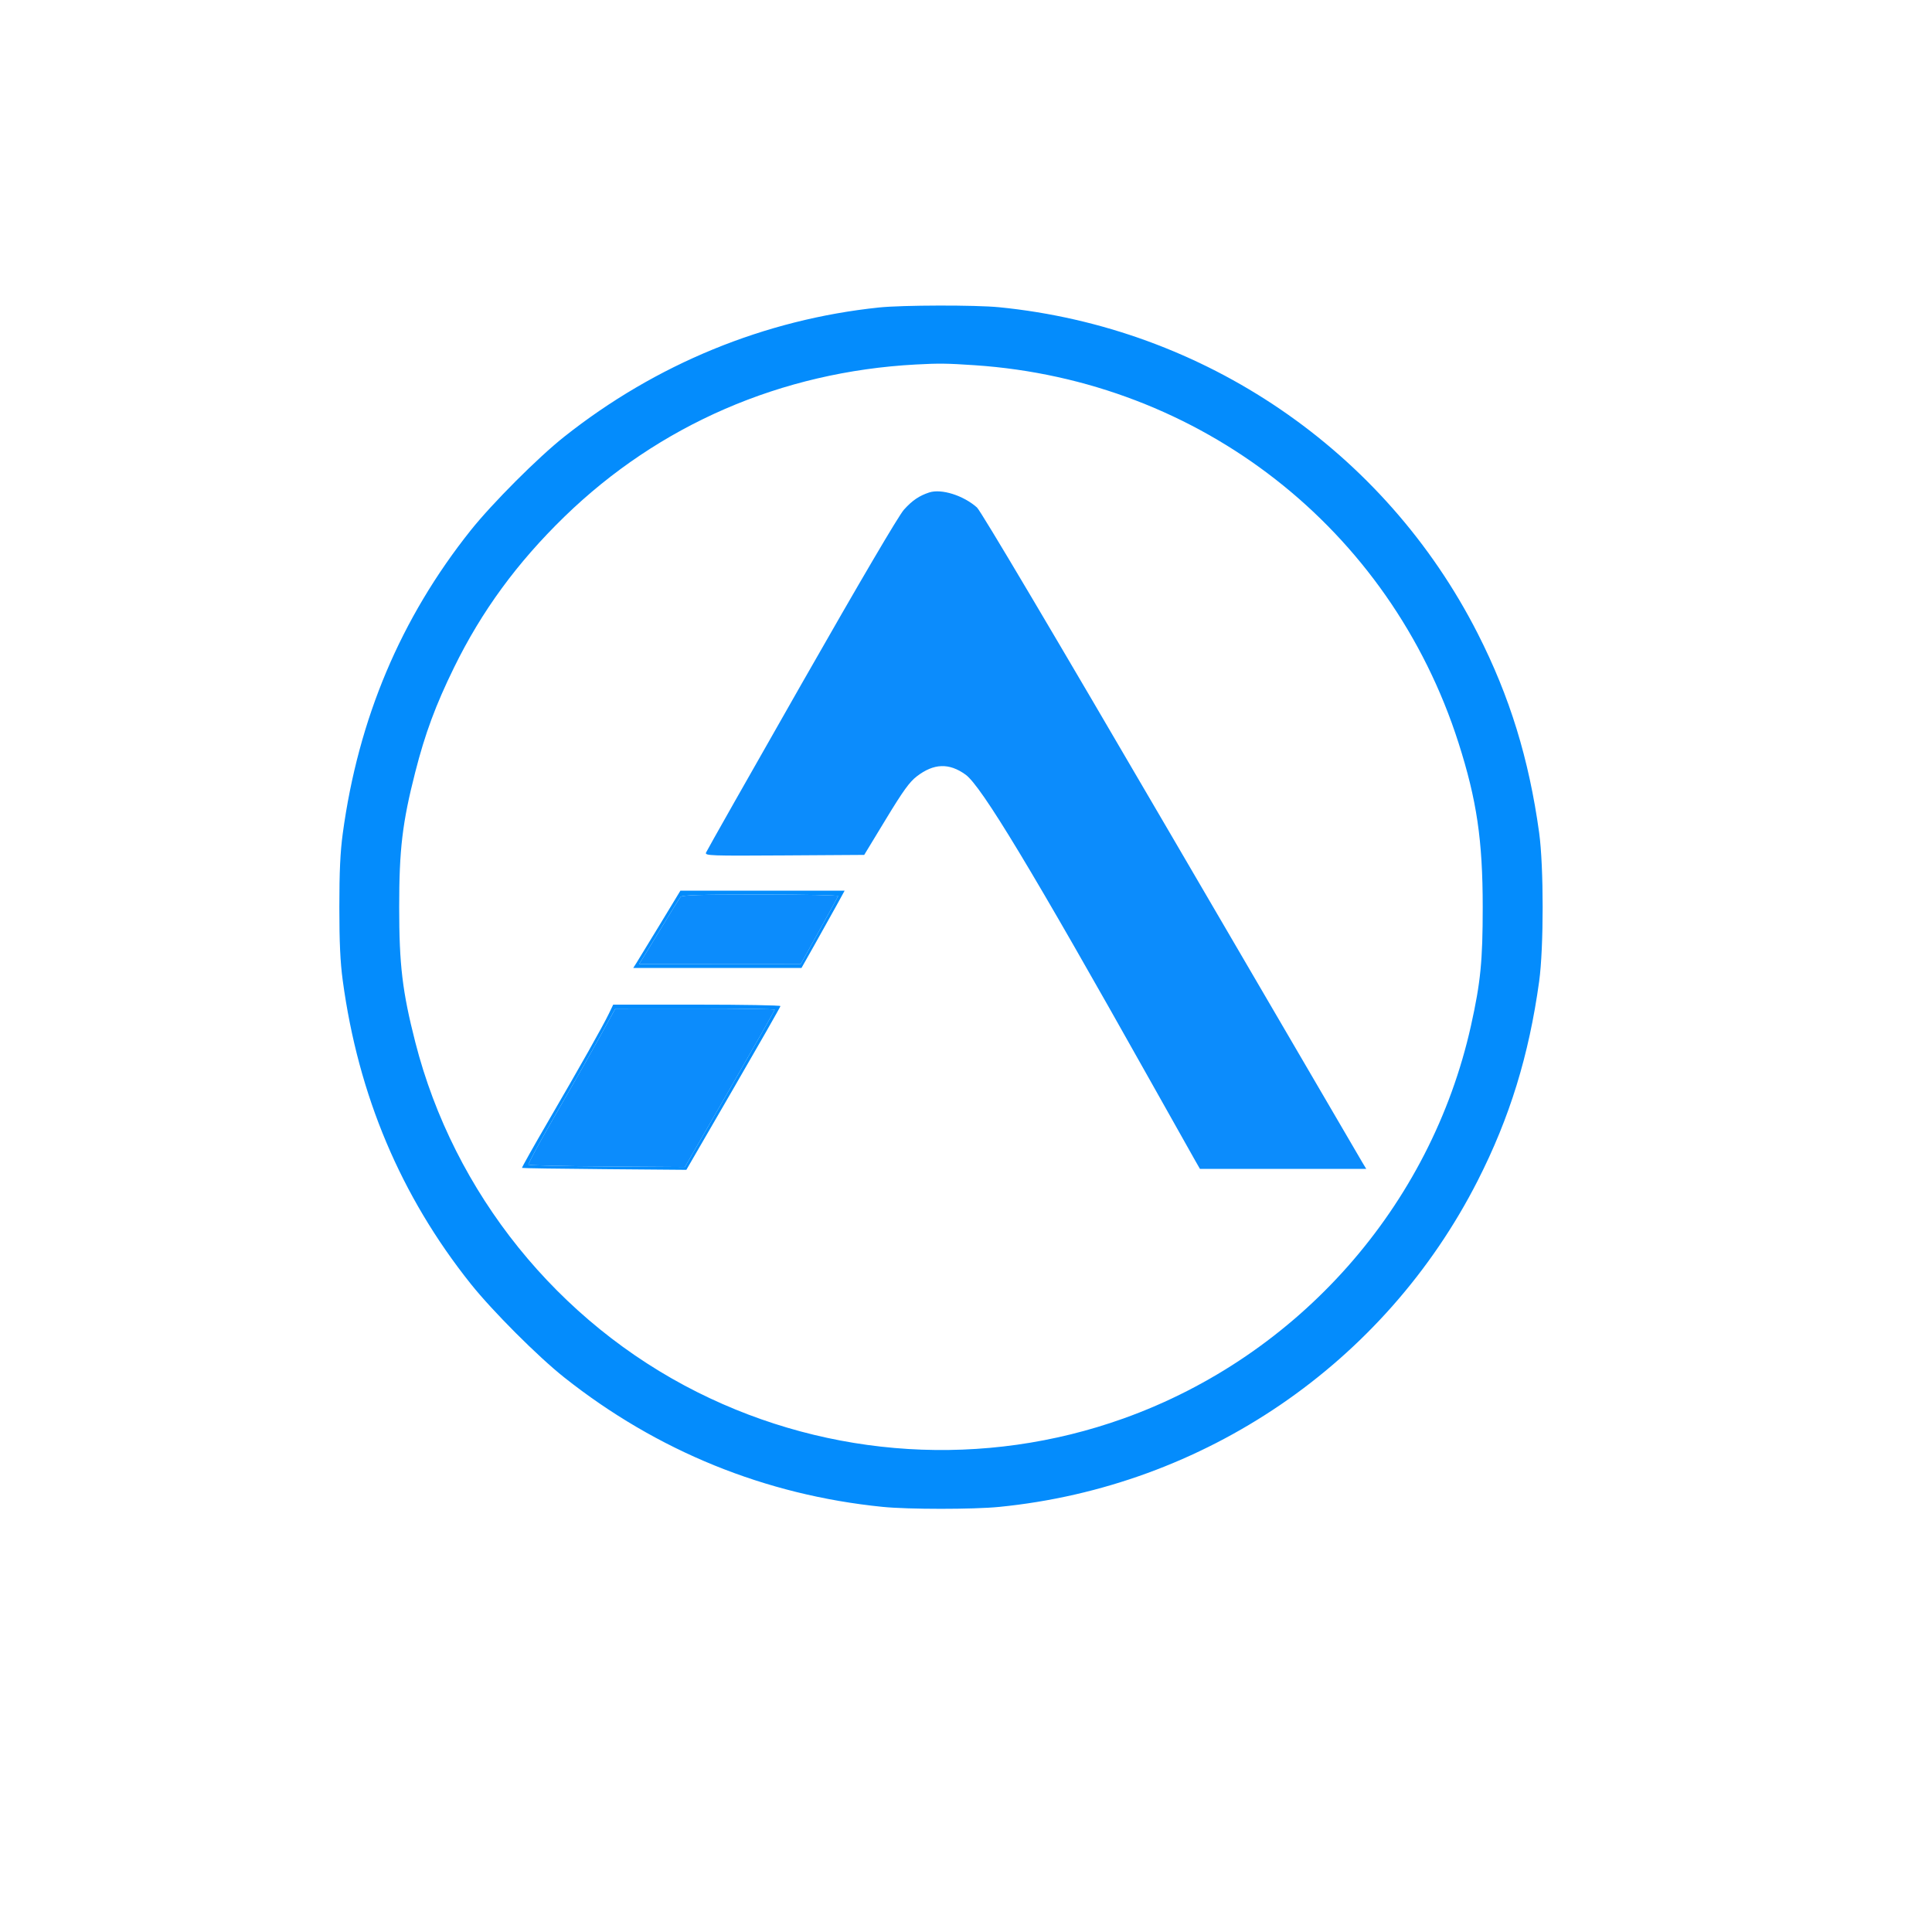
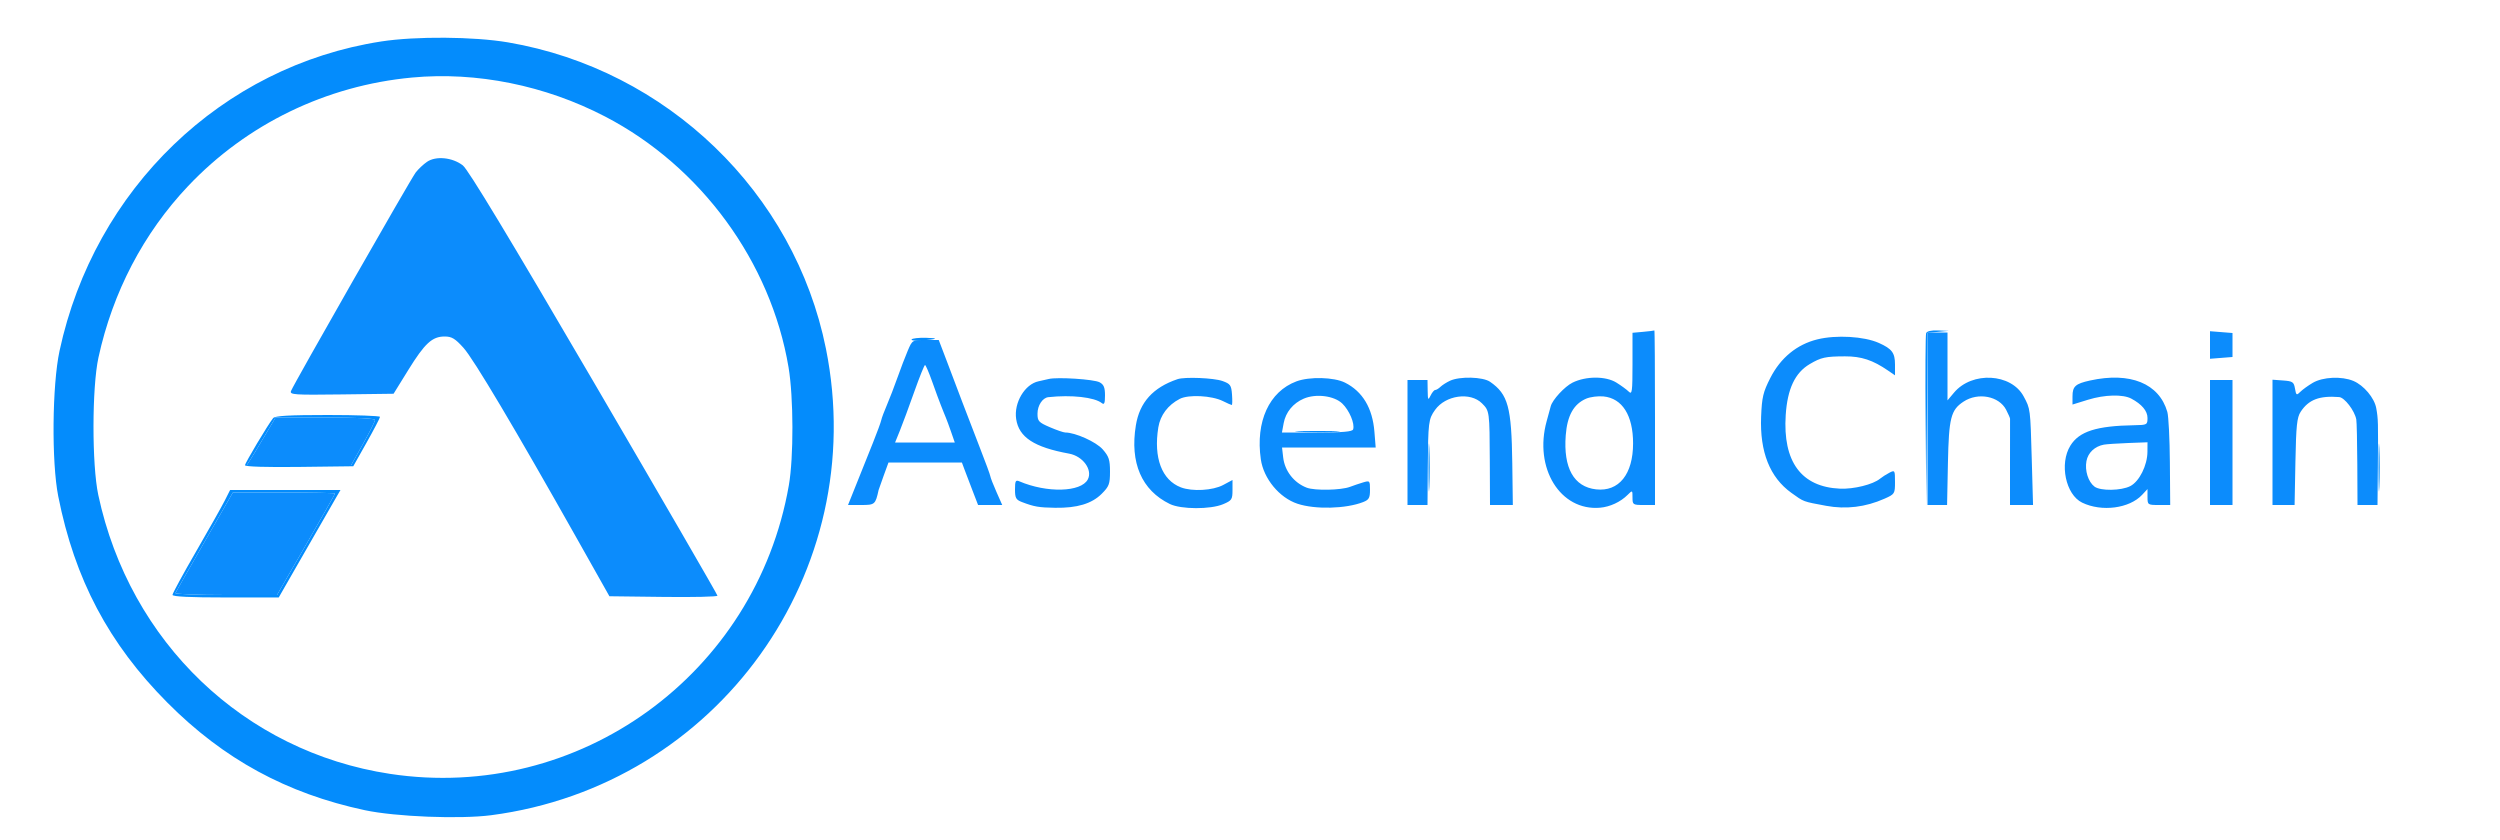
- <svg xmlns="http://www.w3.org/2000/svg" width="1000" height="1000" viewBox="0 0 1000 1000" version="1.1">
-   <path d="M 480.994 254.886 C 475.800 256.566, 472.126 259.066, 467.880 263.811 C 465.122 266.893, 445.465 300.344, 414.797 354.148 C 388.011 401.141, 365.798 440.363, 365.436 441.306 C 364.819 442.913, 367.404 443.006, 406.046 442.761 L 447.314 442.500 458.541 424 C 467.457 409.309, 470.753 404.744, 474.549 401.827 C 483.354 395.063, 491.274 394.794, 499.798 400.969 C 507.978 406.894, 534.217 450.384, 595.445 559.500 C 606.864 579.850, 617.305 598.413, 618.646 600.750 L 621.084 605 664.124 605 L 707.163 605 705.196 601.750 C 704.113 599.962, 659.493 523.575, 606.040 432 C 545.226 327.816, 507.663 264.442, 505.676 262.673 C 498.670 256.438, 487.292 252.849, 480.994 254.886 M 352.240 464.250 C 351.688 464.938, 347.286 472.025, 342.457 480 C 337.629 487.975, 333.024 495.512, 332.224 496.750 L 330.770 499 372.635 498.970 L 414.500 498.940 424 481.783 C 429.225 472.347, 433.650 464.260, 433.833 463.813 C 434.017 463.366, 415.959 463, 393.706 463 C 362.539 463, 353.014 463.287, 352.240 464.250 M 310.107 537.271 C 305.491 545.647, 295.228 563.687, 287.300 577.360 C 279.373 591.033, 273.175 602.508, 273.526 602.860 C 273.877 603.212, 292.240 603.620, 314.332 603.767 L 354.500 604.034 377.750 563.622 C 390.538 541.396, 401 522.938, 401 522.605 C 401 522.272, 382.438 522.010, 359.750 522.021 L 318.500 522.043 310.107 537.271" stroke="none" fill="#0c8cfc" fill-rule="evenodd" />
-   <path d="M 455 159.152 C 395.773 165.329, 339.443 188.460, 292 226.084 C 278.421 236.853, 254.793 260.508, 243.639 274.500 C 207.430 319.920, 185.445 372.031, 177.401 431.500 C 176.116 440.995, 175.642 451.240, 175.642 469.500 C 175.642 487.760, 176.116 498.005, 177.401 507.500 C 185.445 566.969, 207.430 619.080, 243.639 664.500 C 254.793 678.492, 278.421 702.147, 292 712.916 C 340.127 751.083, 396.117 773.853, 456.856 779.959 C 470.118 781.292, 503.749 781.301, 517.144 779.975 C 623.370 769.457, 716.722 705.792, 764.910 611 C 781.455 578.453, 791.361 546.319, 796.660 508 C 799.076 490.528, 799.076 448.472, 796.660 431 C 791.361 392.681, 781.455 360.547, 764.910 328 C 716.722 233.208, 623.370 169.543, 517.144 159.025 C 504.903 157.813, 467.099 157.890, 455 159.152 M 474 188.665 C 404.510 192.391, 341.040 219.893, 292.110 267.478 C 267.629 291.287, 249.295 316.338, 235.011 345.500 C 225.506 364.905, 220.052 379.613, 214.945 399.607 C 208.261 425.778, 206.617 439.580, 206.617 469.500 C 206.617 499.420, 208.261 513.222, 214.945 539.393 C 234.916 617.588, 288.789 684.429, 361 720.609 C 429.803 755.082, 509.508 759.988, 581.563 734.184 C 672.178 701.735, 740.576 624.392, 761.379 530.849 C 766.356 508.472, 767.450 497.414, 767.450 469.500 C 767.450 434.906, 764.384 414.095, 754.929 384.520 C 719.456 273.561, 621.191 196.856, 504.500 189.036 C 490.072 188.069, 486.026 188.020, 474 188.665 M 341.420 478.750 C 335.500 488.512, 330.007 497.512, 329.213 498.750 L 327.770 501 371.311 501 L 414.853 501 421.772 488.750 C 425.577 482.012, 430.601 473.012, 432.936 468.750 L 437.181 461 394.682 461 L 352.184 461 341.420 478.750 M 352.240 464.250 C 351.688 464.938, 347.286 472.025, 342.457 480 C 337.629 487.975, 333.024 495.512, 332.224 496.750 L 330.770 499 372.635 498.970 L 414.500 498.940 424 481.783 C 429.225 472.347, 433.650 464.260, 433.833 463.813 C 434.017 463.366, 415.959 463, 393.706 463 C 362.539 463, 353.014 463.287, 352.240 464.250 M 315.108 524.750 C 312.006 531.186, 300.471 551.645, 283.759 580.353 C 276.122 593.473, 270.014 604.340, 270.187 604.503 C 270.359 604.665, 289.571 604.956, 312.880 605.149 L 355.260 605.500 379.587 563.500 C 392.967 540.400, 403.934 521.163, 403.957 520.750 C 403.981 520.337, 384.515 520, 360.699 520 L 317.399 520 315.108 524.750 M 310.107 537.271 C 305.491 545.647, 295.228 563.687, 287.300 577.360 C 279.373 591.033, 273.175 602.508, 273.526 602.860 C 273.877 603.212, 292.240 603.620, 314.332 603.767 L 354.500 604.034 377.750 563.622 C 390.538 541.396, 401 522.938, 401 522.605 C 401 522.272, 382.438 522.010, 359.750 522.021 L 318.500 522.043 310.107 537.271" stroke="none" fill="#048cfc" fill-rule="evenodd" />
+ <svg xmlns="http://www.w3.org/2000/svg" width="1000" height="336" viewBox="0 0 1000 336" version="1.1">
+   <path d="M 170.823 64.719 C 169.351 65.723, 167.298 67.659, 166.260 69.022 C 164.231 71.686, 117.442 153.684, 116.398 156.406 C 115.827 157.893, 117.664 158.017, 136.600 157.771 L 157.430 157.500 163.310 148 C 169.929 137.306, 172.867 134.600, 177.860 134.600 C 180.692 134.600, 182.052 135.419, 185.407 139.143 C 189.470 143.653, 205.944 171.359, 230.808 215.500 L 243.764 238.500 265.382 238.770 C 277.272 238.918, 286.993 238.693, 286.985 238.270 C 286.977 237.846, 264.753 199.485, 237.598 153.023 C 203.599 94.849, 187.260 67.800, 185.122 66.151 C 180.977 62.955, 174.380 62.294, 170.823 64.719 M 657.250 132.732 L 653 133.115 653 145.629 C 653 156.652, 652.824 157.967, 651.527 156.669 C 650.716 155.859, 648.471 154.218, 646.538 153.023 C 642.276 150.389, 634.344 150.407, 629 153.061 C 625.848 154.627, 620.960 159.928, 620.296 162.500 C 620.155 163.050, 619.418 165.747, 618.660 168.494 C 613.488 187.234, 624.104 204.445, 640 203.088 C 643.994 202.747, 648.217 200.783, 651.053 197.947 C 652.982 196.018, 653 196.027, 653 199 C 653 201.889, 653.167 202, 657.500 202 L 662 202 662 167 C 662 147.750, 661.888 132.079, 661.750 132.175 C 661.612 132.271, 659.587 132.522, 657.250 132.732 M 884 138 L 884 143.514 888.500 143.157 L 893 142.799 893 138 L 893 133.201 888.500 132.843 L 884 132.486 884 138 M 771 167.500 L 771 202 774.916 202 L 778.831 202 779.171 185.250 C 779.540 167.098, 780.335 163.976, 785.442 160.630 C 791.250 156.824, 799.625 158.439, 802.454 163.911 C 803.327 165.598, 804.031 167.209, 804.020 167.490 C 804.009 167.770, 804 175.650, 804 185 L 804 202 808.607 202 L 813.215 202 812.704 183.750 C 812.134 163.358, 812.162 163.573, 809.461 158.558 C 804.482 149.311, 788.841 148.458, 781.620 157.040 L 779 160.153 779 146.577 L 779 133 775 133 L 771 133 771 167.500 M 726.934 135.750 C 718.766 137.769, 712.249 143.108, 708.153 151.136 C 705.243 156.841, 704.760 158.865, 704.447 166.667 C 703.882 180.744, 707.938 190.959, 716.548 197.142 C 721.647 200.804, 721.036 200.576, 730.500 202.335 C 738.372 203.799, 746.224 202.842, 753.750 199.501 C 757.905 197.657, 758 197.507, 758 192.772 C 758 188.072, 757.934 187.964, 755.750 189.093 C 754.513 189.733, 752.825 190.812, 752 191.490 C 749.186 193.804, 741.504 195.710, 735.980 195.466 C 720.519 194.781, 713.077 184.678, 714.286 166.014 C 714.963 155.569, 718.005 149.110, 723.881 145.643 C 728.459 142.942, 730.175 142.565, 738 142.540 C 744.544 142.519, 749.123 144.034, 755.250 148.246 L 758 150.136 758 145.790 C 758 141.134, 756.796 139.527, 751.545 137.178 C 745.638 134.535, 734.472 133.888, 726.934 135.750 M 363.113 140.250 C 362.114 142.588, 360.263 147.425, 359 151 C 357.737 154.575, 355.830 159.525, 354.762 162 C 353.694 164.475, 352.680 167.193, 352.508 168.039 C 352.336 168.886, 350.852 172.936, 349.208 177.039 C 347.565 181.143, 344.643 188.438, 342.716 193.250 L 339.210 202 344.497 202 C 349.949 202, 350.174 201.806, 351.446 196 C 351.507 195.725, 352.420 193.137, 353.476 190.250 L 355.395 185 370.076 185 L 384.757 185 385.778 187.750 C 386.340 189.262, 387.797 193.088, 389.016 196.250 L 391.232 202 396.061 202 L 400.890 202 398.568 196.750 C 397.291 193.863, 396.195 191.050, 396.133 190.500 C 396.070 189.950, 394.170 184.775, 391.910 179 C 389.650 173.225, 386.535 165.125, 384.988 161 C 383.441 156.875, 380.673 149.564, 378.838 144.754 L 375.500 136.007 370.214 136.004 C 364.947 136, 364.923 136.014, 363.113 140.250 M 365.691 156.755 C 363.597 162.665, 361.017 169.637, 359.958 172.250 L 358.033 177 369.972 177 L 381.911 177 380.439 172.750 C 379.629 170.412, 378.676 167.825, 378.320 167 C 377.964 166.175, 377.596 165.275, 377.503 165 C 377.409 164.725, 376.875 163.375, 376.316 162 C 375.757 160.625, 374.224 156.463, 372.909 152.750 C 371.594 149.037, 370.289 146.002, 370.009 146.005 C 369.729 146.008, 367.786 150.846, 365.691 156.755 M 419.500 151.591 C 418.400 151.859, 416.570 152.273, 415.434 152.512 C 409.913 153.671, 405.491 161.118, 406.465 167.613 C 407.560 174.914, 413.652 178.896, 427.637 181.451 C 433.185 182.465, 437.156 187.971, 435.105 191.804 C 432.385 196.886, 418.788 197.249, 407.750 192.534 C 406.251 191.893, 406 192.358, 406 195.772 C 406 199.197, 406.386 199.905, 408.750 200.812 C 413.657 202.693, 415.530 203.017, 422.067 203.115 C 430.855 203.247, 436.718 201.482, 440.690 197.510 C 443.644 194.556, 444 193.601, 444 188.635 C 444 183.910, 443.559 182.567, 441.078 179.742 C 438.453 176.752, 430.117 173, 426.097 173 C 425.423 173, 422.650 172.045, 419.935 170.877 C 415.445 168.945, 415 168.456, 415 165.448 C 415 162.192, 417.016 159.123, 419.321 158.871 C 428.560 157.859, 437.760 158.882, 440.750 161.253 C 441.708 162.013, 442 161.290, 442 158.158 C 442 154.993, 441.512 153.809, 439.840 152.915 C 437.579 151.704, 422.949 150.753, 419.500 151.591 M 471 151.669 C 461.182 155.011, 455.854 160.921, 454.345 170.145 C 451.897 185.103, 456.657 196.118, 467.938 201.601 C 472.415 203.777, 484.159 203.820, 489.250 201.679 C 492.707 200.225, 493 199.786, 493 196.049 L 493 191.996 489.265 193.998 C 485.131 196.214, 476.918 196.680, 472.385 194.956 C 464.732 192.047, 461.362 183.118, 463.327 170.957 C 464.115 166.074, 467.188 161.988, 471.908 159.548 C 475.417 157.733, 484.717 158.213, 489.179 160.440 C 490.900 161.298, 492.489 162, 492.711 162 C 492.933 162, 492.977 160.125, 492.807 157.834 C 492.531 154.085, 492.149 153.541, 489 152.410 C 485.533 151.164, 473.890 150.685, 471 151.669 M 518.566 152.550 C 507.656 156.634, 502.170 168.637, 504.327 183.707 C 505.436 191.456, 511.723 199.083, 518.991 201.497 C 526.060 203.845, 538.343 203.534, 545.250 200.833 C 547.580 199.921, 548 199.176, 548 195.948 C 548 192.260, 547.913 192.166, 545.250 192.963 C 543.737 193.416, 541.375 194.215, 540 194.739 C 536.420 196.103, 525.939 196.308, 522.701 195.076 C 517.597 193.136, 513.899 188.393, 513.274 182.988 L 512.814 179 531.544 179 L 550.274 179 549.769 172.705 C 549.006 163.209, 545.033 156.575, 538 153.053 C 533.588 150.844, 523.801 150.590, 518.566 152.550 M 580 152.300 C 578.625 152.940, 576.905 154.035, 576.179 154.732 C 575.452 155.429, 574.508 156, 574.081 156 C 573.655 156, 572.817 157.012, 572.220 158.250 C 571.252 160.257, 571.128 160.042, 571.068 156.250 L 571 152 567 152 L 563 152 563 177 L 563 202 567 202 L 571 202 571.114 187.250 C 571.257 168.797, 571.400 167.651, 574.034 163.952 C 578.223 158.069, 588.136 156.681, 592.782 161.328 C 595.819 164.364, 595.834 164.474, 595.923 184.750 L 596 202 600.566 202 L 605.133 202 604.913 185.293 C 604.616 162.771, 603.237 157.712, 596.027 152.714 C 593.146 150.717, 583.911 150.478, 580 152.300 M 836 152.207 C 830.162 153.494, 829 154.543, 829 158.531 L 829 161.817 835.250 159.885 C 841.838 157.848, 849.151 157.659, 852.500 159.438 C 856.723 161.681, 859 164.391, 859 167.174 C 859 169.905, 858.824 170.003, 853.750 170.088 C 838.583 170.342, 831.679 172.547, 828.144 178.266 C 823.686 185.480, 826.256 197.861, 832.876 201.063 C 840.688 204.841, 851.764 203.390, 856.858 197.922 L 859 195.623 859 198.811 C 859 201.928, 859.102 202, 863.541 202 L 868.083 202 867.952 184.933 C 867.880 175.546, 867.424 166.479, 866.938 164.784 C 863.666 153.375, 852.073 148.662, 836 152.207 M 925.134 153.115 C 923.283 154.201, 921.033 155.825, 920.134 156.724 C 918.622 158.237, 918.462 158.141, 917.995 155.429 C 917.541 152.794, 917.065 152.469, 913.245 152.193 L 909 151.885 909 176.943 L 909 202 913.417 202 L 917.835 202 918.167 184.703 C 918.446 170.237, 918.789 166.965, 920.264 164.716 C 923.461 159.844, 927.739 158.209, 935.668 158.830 C 937.821 158.999, 941.839 164.243, 942.514 167.765 C 942.697 168.719, 942.881 176.813, 942.923 185.750 L 943 202 947 202 L 951 202 951.141 186.750 C 951.307 168.878, 951.270 167.528, 950.502 163.279 C 949.758 159.161, 945.516 154.114, 941.329 152.364 C 936.668 150.417, 929.141 150.766, 925.134 153.115 M 884 177 L 884 202 888.500 202 L 893 202 893 177 L 893 152 888.500 152 L 884 152 884 177 M 521.490 159.462 C 517.236 161.288, 514.272 164.905, 513.470 169.250 L 512.777 173 526.805 173 C 537.104 173, 540.944 172.669, 541.248 171.756 C 541.998 169.505, 539.738 164.123, 536.902 161.406 C 533.646 158.287, 526.368 157.369, 521.490 159.462 M 634.486 159.458 C 629.483 161.596, 626.899 166.219, 626.295 174.114 C 625.294 187.183, 629.533 194.742, 638.423 195.744 C 647.553 196.773, 653.234 189.707, 653.231 177.329 C 653.227 166.151, 648.920 159.321, 641.403 158.573 C 639.241 158.358, 636.128 158.756, 634.486 159.458 M 105.946 174.250 C 103.591 178.238, 101.013 182.512, 100.217 183.750 L 98.770 186 119.635 185.997 L 140.500 185.994 145.250 177.495 C 147.863 172.821, 150 168.547, 150 167.998 C 150 167.367, 142.682 167, 130.114 167 L 110.228 167 105.946 174.250 M 841.527 177.863 C 837.899 178.542, 835.207 181.085, 834.580 184.425 C 833.867 188.227, 835.283 192.732, 837.789 194.637 C 840.161 196.439, 848.479 196.321, 852.128 194.434 C 855.737 192.568, 858.947 186.135, 858.978 180.706 L 859 176.913 851.235 177.206 C 846.964 177.368, 842.595 177.664, 841.527 177.863 M 81.824 216.719 C 75.596 227.564, 70.350 236.789, 70.167 237.219 C 69.983 237.648, 79.052 238, 90.319 238 L 110.804 238 122.402 217.913 C 128.781 206.866, 134 197.641, 134 197.413 C 134 197.186, 124.808 197, 113.574 197 L 93.148 197 81.824 216.719" stroke="none" fill="#0c8cfc" fill-rule="evenodd" />
+   <path d="M 152.500 16.583 C 88.826 26.414, 37.750 75.539, 23.814 140.352 C 20.859 154.096, 20.584 184.854, 23.294 198.500 C 29.899 231.759, 43.507 257.479, 66.985 281.081 C 89.468 303.682, 114.640 317.392, 145.923 324.076 C 158.201 326.699, 183.975 327.721, 196.500 326.082 C 286.995 314.235, 348.324 228.764, 330.380 139.500 C 317.821 77.024, 266.777 27.818, 203.261 16.959 C 189.590 14.622, 166.319 14.450, 152.500 16.583 M 164.825 31.014 C 130.487 34.215, 98.740 49.602, 75.231 74.438 C 57.412 93.262, 45.072 116.869, 39.378 143.027 C 36.767 155.021, 36.732 185.906, 39.316 198 C 51.900 256.909, 97.700 300.691, 156 309.545 C 231.518 321.015, 302.345 269.777, 315.536 194.132 C 317.494 182.906, 317.434 158.936, 315.418 146.926 C 308.338 104.749, 280.383 66.532, 242.039 46.609 C 218.040 34.141, 190.643 28.607, 164.825 31.014 M 770.455 133.257 C 770.190 133.948, 770.098 149.810, 770.250 168.507 L 770.528 202.500 770.764 167.807 L 771 133.115 775.250 132.732 L 779.500 132.349 775.219 132.175 C 772.563 132.066, 770.754 132.477, 770.455 133.257 M 364.643 135.768 C 364.382 136.191, 366.043 136.392, 368.334 136.216 C 375.063 135.696, 375.882 135.241, 370.309 135.116 C 367.454 135.052, 364.904 135.346, 364.643 135.768 M 109.252 167.250 C 107.119 169.935, 98 185.211, 98 186.099 C 98 186.665, 106.610 186.932, 119.654 186.770 L 141.308 186.500 146.654 177.005 C 149.594 171.783, 152 167.171, 152 166.755 C 152 166.340, 142.605 166, 131.122 166 C 115.617 166, 109.989 166.322, 109.252 167.250 M 105.946 174.250 C 103.591 178.238, 101.013 182.512, 100.217 183.750 L 98.770 186 119.635 185.997 L 140.500 185.994 145.250 177.495 C 147.863 172.821, 150 168.547, 150 167.998 C 150 167.367, 142.682 167, 130.114 167 L 110.228 167 105.946 174.250 M 519.750 172.743 C 523.737 172.932, 530.263 172.932, 534.250 172.743 C 538.237 172.553, 534.975 172.397, 527 172.397 C 519.025 172.397, 515.763 172.553, 519.750 172.743 M 571.402 187 C 571.402 195.525, 571.556 199.012, 571.743 194.750 C 571.931 190.488, 571.931 183.512, 571.743 179.250 C 571.556 174.988, 571.402 178.475, 571.402 187 M 951.402 187 C 951.402 195.525, 951.556 199.012, 951.743 194.750 C 951.931 190.488, 951.931 183.512, 951.743 179.250 C 951.556 174.988, 951.402 178.475, 951.402 187 M 89.895 200.250 C 88.714 202.588, 83.530 211.791, 78.374 220.702 C 73.218 229.613, 69 237.375, 69 237.952 C 69 238.650, 76.091 238.996, 90.250 238.987 L 111.500 238.975 121.959 220.737 C 127.712 210.707, 133.269 201.037, 134.308 199.250 L 136.198 196 114.119 196 L 92.041 196 89.895 200.250 M 81.824 216.719 C 75.596 227.564, 70.350 236.789, 70.167 237.219 C 69.983 237.648, 79.052 238, 90.319 238 L 110.804 238 122.402 217.913 C 128.781 206.866, 134 197.641, 134 197.413 C 134 197.186, 124.808 197, 113.574 197 L 93.148 197 81.824 216.719" stroke="none" fill="#048cfc" fill-rule="evenodd" />
</svg>
